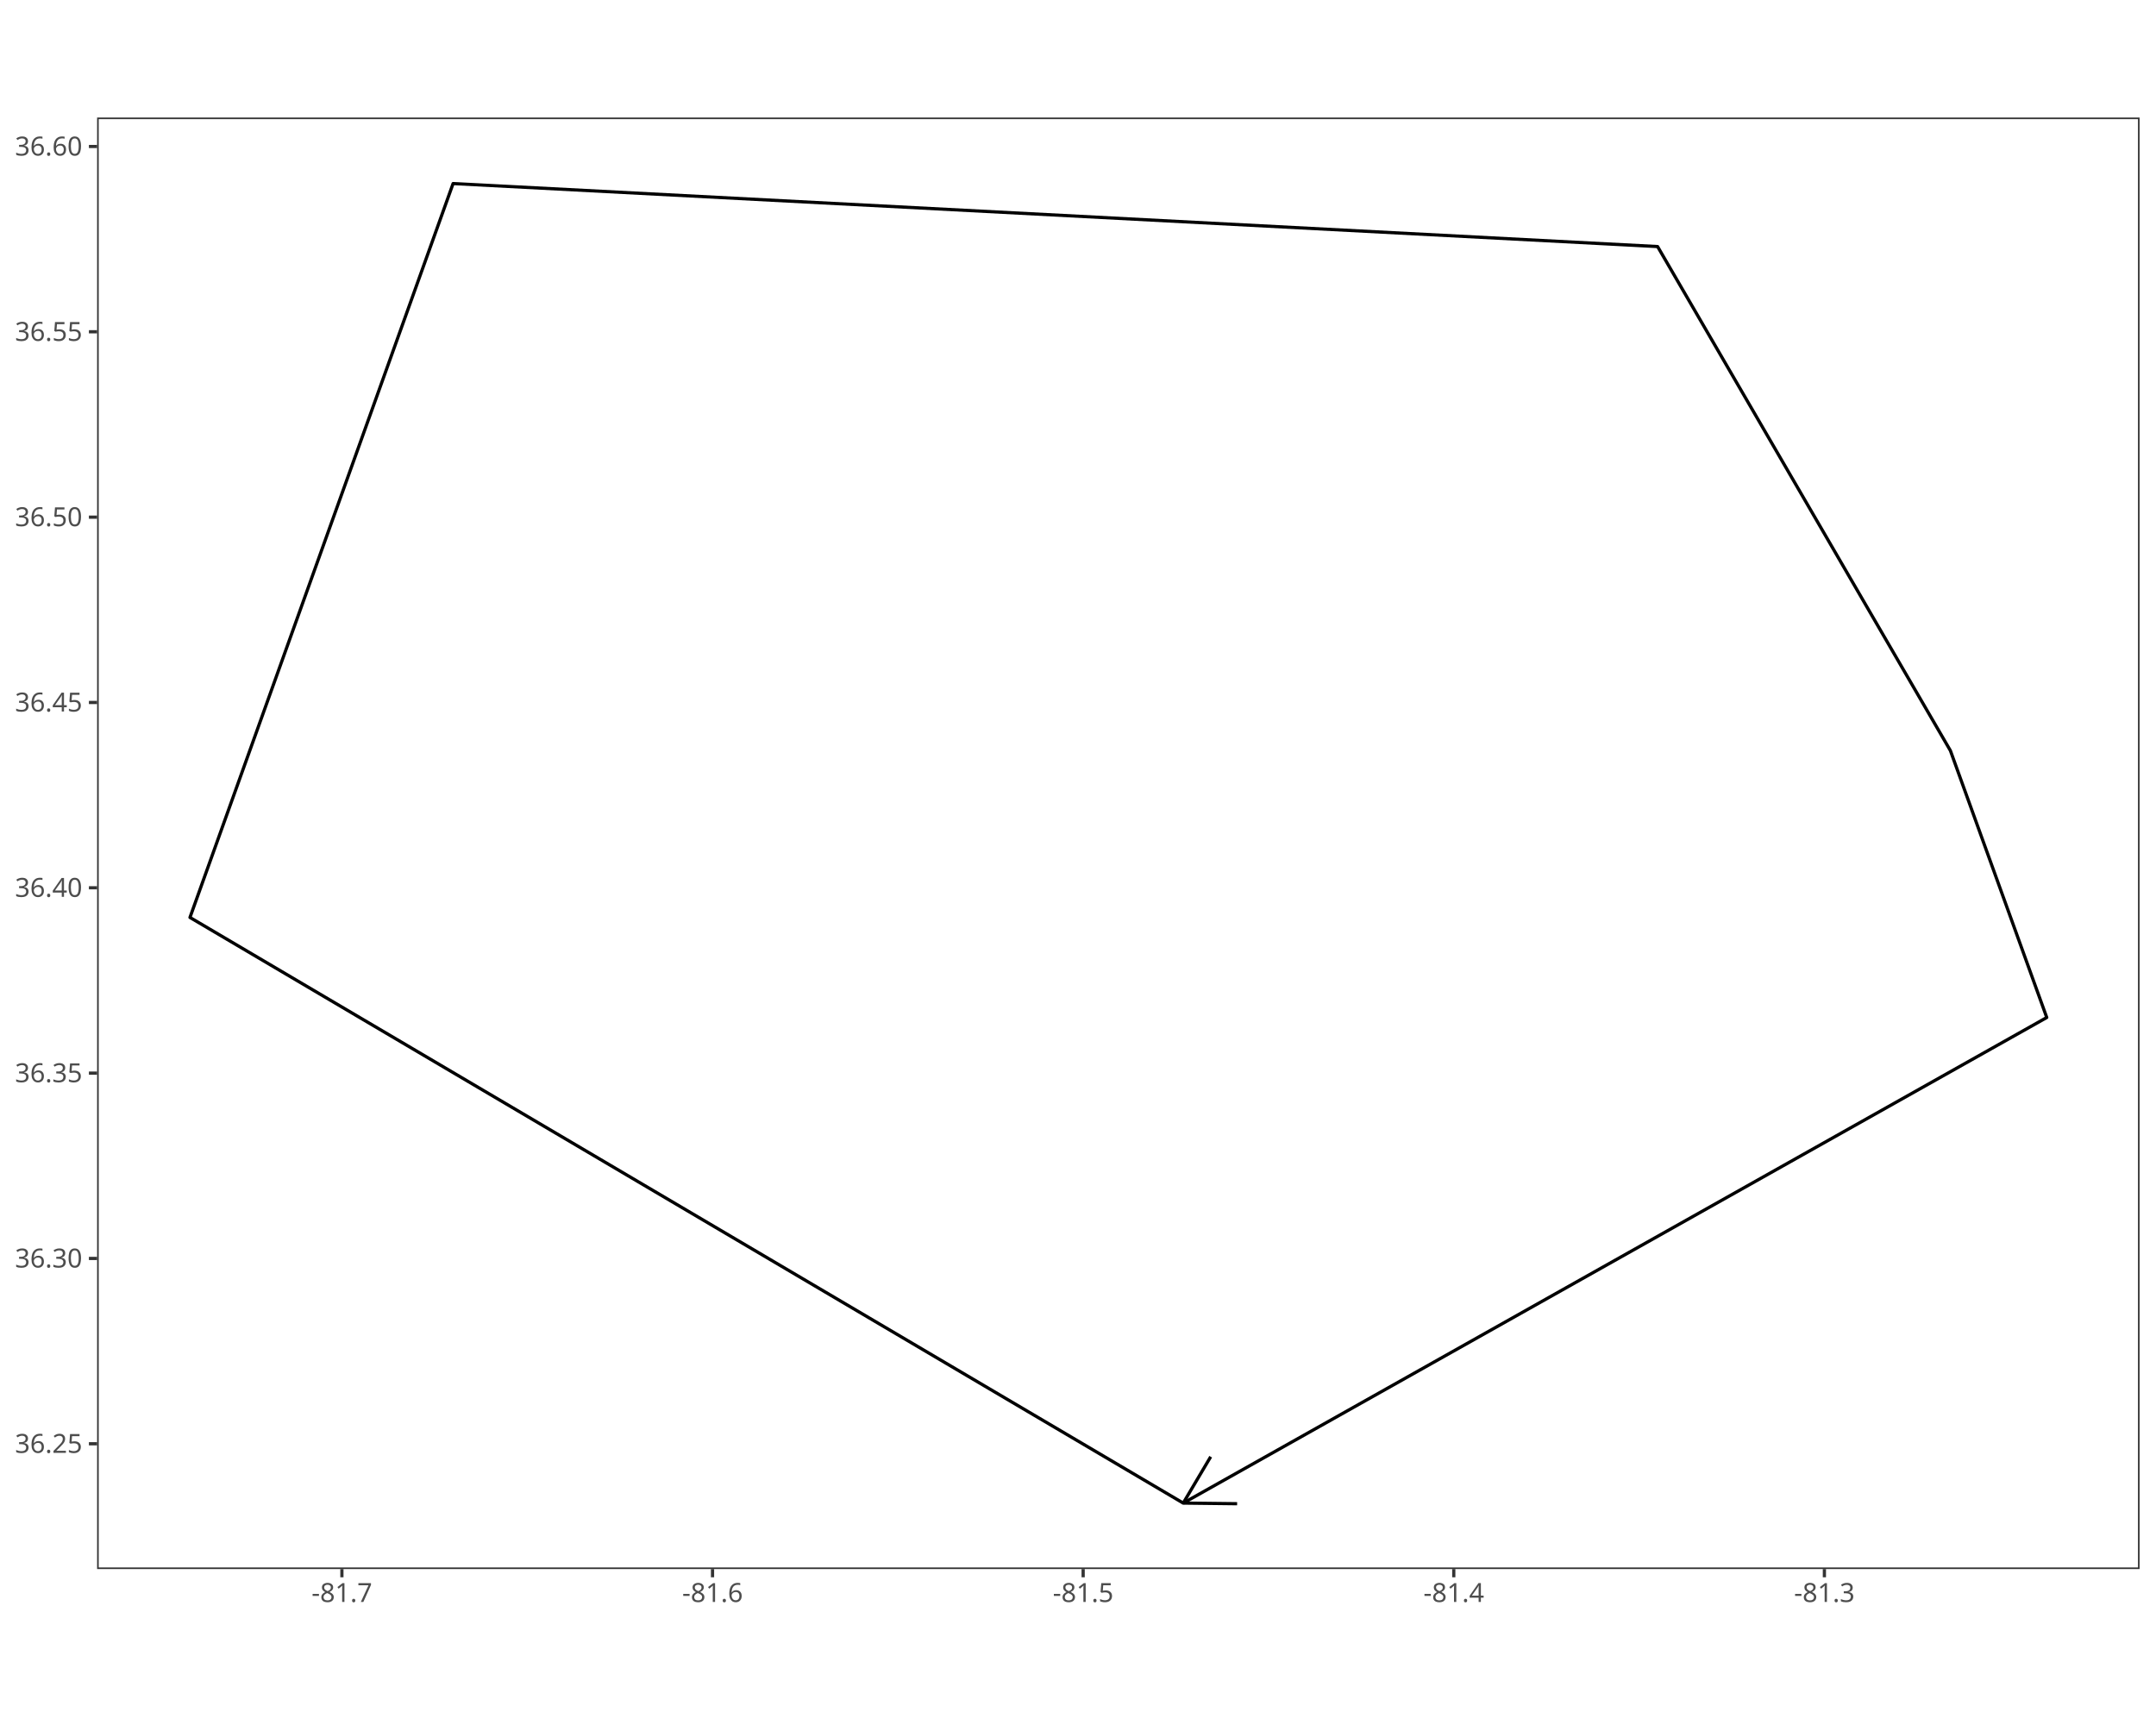
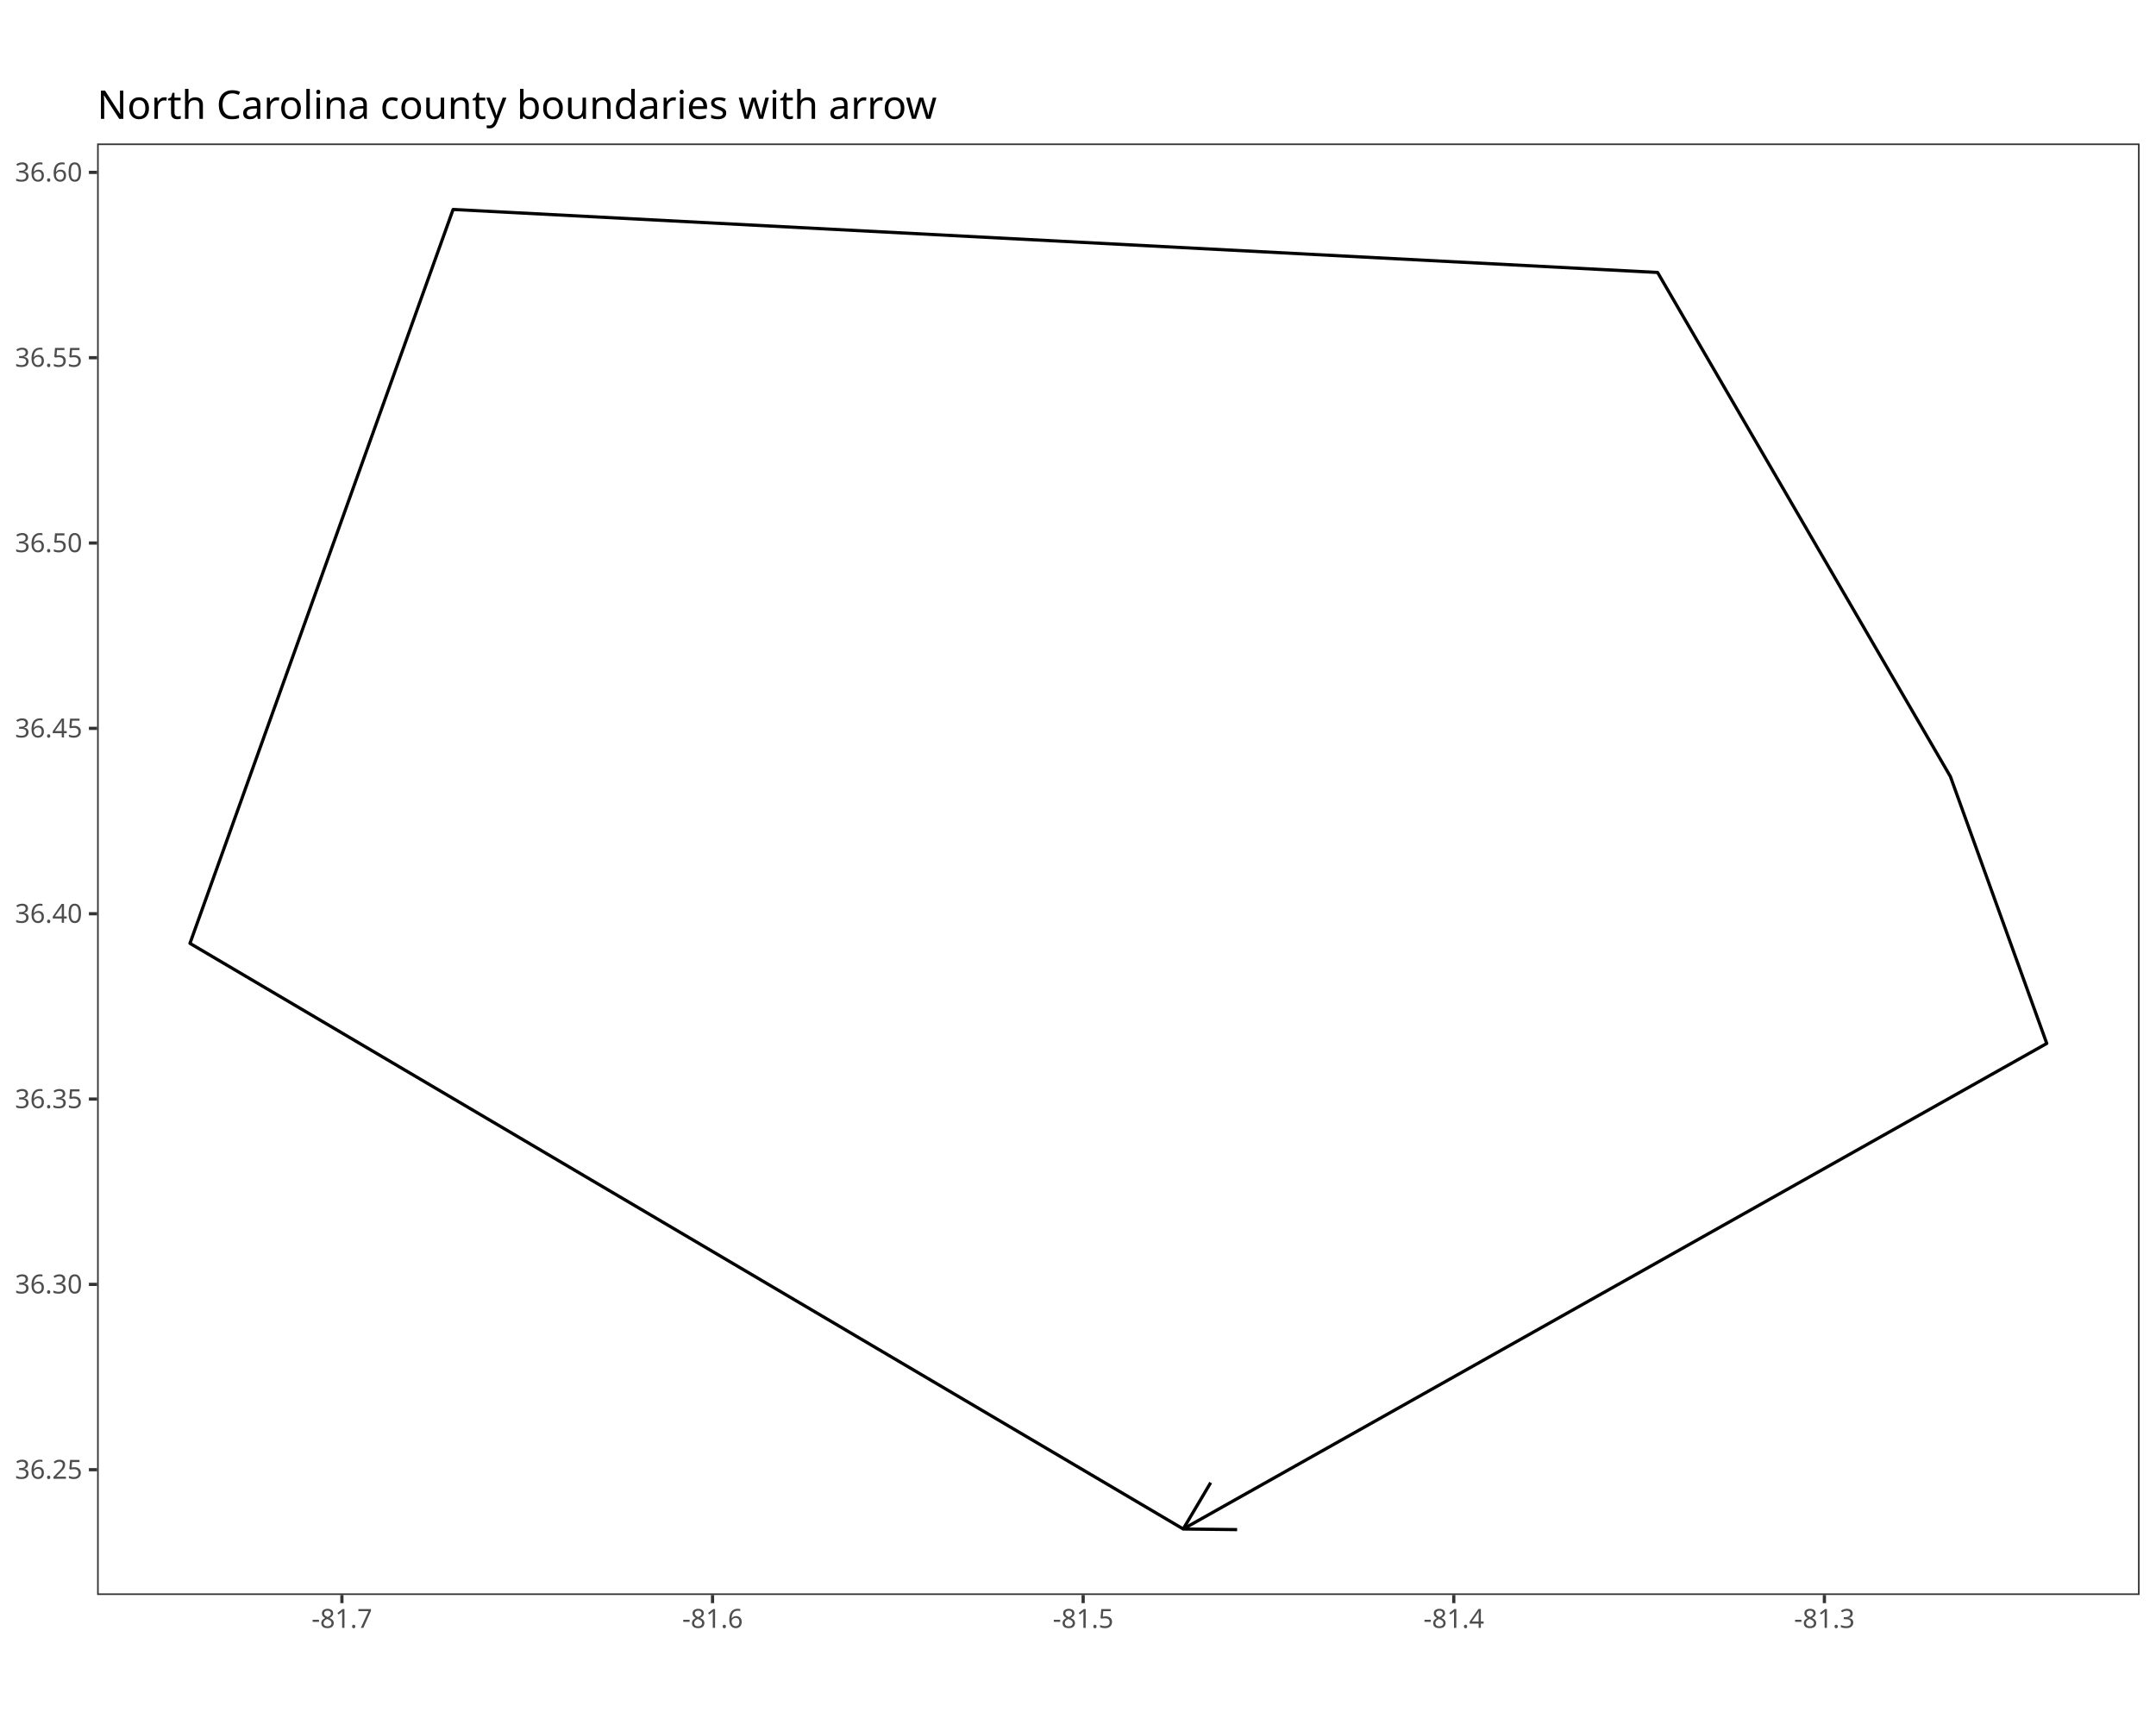
<svg xmlns="http://www.w3.org/2000/svg" class="svglite" data-engine-version="2.0" width="720.00pt" height="576.00pt" viewBox="0 0 720.00 576.00">
  <defs>
    <style type="text/css">
    .svglite line, .svglite polyline, .svglite polygon, .svglite path, .svglite rect, .svglite circle {
      fill: none;
      stroke: #000000;
      stroke-linecap: round;
      stroke-linejoin: round;
      stroke-miterlimit: 10.00;
    }
  </style>
  </defs>
  <rect width="100%" height="100%" style="stroke: none; fill: #FFFFFF;" />
  <defs>
    <clipPath id="cpMC4wMHw3MjAuMDB8MC4wMHw1NzYuMDA=">
      <rect x="0.00" y="0.00" width="720.00" height="576.00" />
    </clipPath>
  </defs>
  <g clip-path="url(#cpMC4wMHw3MjAuMDB8MC4wMHw1NzYuMDA=)">
</g>
  <defs>
-     <clipPath id="cpMC4wMHw3MjAuMDB8MzMuNzh8NTQyLjIy">
-       <rect x="0.00" y="33.78" width="720.00" height="508.45" />
+     <clipPath id="cpMC4wMHw3MjAuMDB8MjUuMTJ8NTUwLjg4">
+       <rect x="0.00" y="25.12" width="720.00" height="525.75" />
    </clipPath>
  </defs>
-   <g clip-path="url(#cpMC4wMHw3MjAuMDB8MzMuNzh8NTQyLjIy)">
-     <rect x="0.00" y="33.78" width="720.00" height="508.45" style="stroke-width: 1.07; stroke: #FFFFFF; fill: #FFFFFF;" />
+   <g clip-path="url(#cpMC4wMHw3MjAuMDB8MjUuMTJ8NTUwLjg4)">
+     <rect x="0.00" y="25.12" width="720.00" height="525.75" style="stroke-width: 1.07; stroke: #FFFFFF; fill: #FFFFFF;" />
  </g>
  <g clip-path="url(#cpMC4wMHw3MjAuMDB8MC4wMHw1NzYuMDA=)">
</g>
  <defs>
-     <clipPath id="cpMzIuNDN8NzE0LjUyfDM5LjI1fDUyMy45Mw==">
-       <rect x="32.43" y="39.25" width="682.09" height="484.68" />
+     <clipPath id="cpMzIuNDN8NzE0LjUyfDQ3LjkxfDUzMi41OA==">
+       <rect x="32.43" y="47.91" width="682.09" height="484.68" />
    </clipPath>
  </defs>
-   <g clip-path="url(#cpMzIuNDN8NzE0LjUyfDM5LjI1fDUyMy45Mw==)">
-     <rect x="32.43" y="39.25" width="682.09" height="484.68" style="stroke-width: 1.07; stroke: none; fill: #FFFFFF;" />
-     <polyline points="395.14,501.90 63.44,306.35 151.31,61.29 553.56,82.33 651.34,250.65 683.52,339.76 395.14,501.90 " style="stroke-width: 1.07; stroke-linecap: butt;" />
-     <polyline points="404.31,486.42 395.14,501.90 413.14,502.11 " style="stroke-width: 1.07; stroke-linecap: butt;" />
-     <rect x="32.43" y="39.25" width="682.09" height="484.68" style="stroke-width: 1.07; stroke: #333333;" />
+   <g clip-path="url(#cpMzIuNDN8NzE0LjUyfDQ3LjkxfDUzMi41OA==)">
+     <rect x="32.43" y="47.91" width="682.09" height="484.68" style="stroke-width: 1.07; stroke: none; fill: #FFFFFF;" />
+     <polyline points="395.14,510.55 63.44,315.00 151.31,69.94 553.56,90.98 651.34,259.30 683.52,348.42 395.14,510.55 " style="stroke-width: 1.07; stroke-linecap: butt;" />
+     <polyline points="404.31,495.07 395.14,510.55 413.14,510.76 " style="stroke-width: 1.07; stroke-linecap: butt;" />
+     <rect x="32.43" y="47.91" width="682.09" height="484.68" style="stroke-width: 1.07; stroke: #333333;" />
  </g>
  <g clip-path="url(#cpMC4wMHw3MjAuMDB8MC4wMHw1NzYuMDA=)">
-     <text x="27.50" y="485.13" text-anchor="end" style="font-size: 8.80px; fill: #4D4D4D; font-family: sans;" textLength="22.02px" lengthAdjust="spacingAndGlyphs">36.25</text>
-     <text x="27.50" y="423.24" text-anchor="end" style="font-size: 8.80px; fill: #4D4D4D; font-family: sans;" textLength="22.02px" lengthAdjust="spacingAndGlyphs">36.30</text>
-     <text x="27.50" y="361.36" text-anchor="end" style="font-size: 8.80px; fill: #4D4D4D; font-family: sans;" textLength="22.02px" lengthAdjust="spacingAndGlyphs">36.35</text>
-     <text x="27.50" y="299.47" text-anchor="end" style="font-size: 8.80px; fill: #4D4D4D; font-family: sans;" textLength="22.02px" lengthAdjust="spacingAndGlyphs">36.40</text>
-     <text x="27.50" y="237.59" text-anchor="end" style="font-size: 8.80px; fill: #4D4D4D; font-family: sans;" textLength="22.02px" lengthAdjust="spacingAndGlyphs">36.45</text>
-     <text x="27.50" y="175.70" text-anchor="end" style="font-size: 8.80px; fill: #4D4D4D; font-family: sans;" textLength="22.02px" lengthAdjust="spacingAndGlyphs">36.50</text>
-     <text x="27.50" y="113.82" text-anchor="end" style="font-size: 8.80px; fill: #4D4D4D; font-family: sans;" textLength="22.02px" lengthAdjust="spacingAndGlyphs">36.55</text>
-     <text x="27.50" y="51.94" text-anchor="end" style="font-size: 8.80px; fill: #4D4D4D; font-family: sans;" textLength="22.02px" lengthAdjust="spacingAndGlyphs">36.60</text>
-     <polyline points="29.69,482.10 32.43,482.10 " style="stroke-width: 1.07; stroke: #333333; stroke-linecap: butt;" />
-     <polyline points="29.69,420.21 32.43,420.21 " style="stroke-width: 1.07; stroke: #333333; stroke-linecap: butt;" />
-     <polyline points="29.69,358.33 32.43,358.33 " style="stroke-width: 1.07; stroke: #333333; stroke-linecap: butt;" />
-     <polyline points="29.69,296.44 32.43,296.44 " style="stroke-width: 1.07; stroke: #333333; stroke-linecap: butt;" />
-     <polyline points="29.69,234.56 32.43,234.56 " style="stroke-width: 1.07; stroke: #333333; stroke-linecap: butt;" />
-     <polyline points="29.69,172.68 32.43,172.68 " style="stroke-width: 1.07; stroke: #333333; stroke-linecap: butt;" />
-     <polyline points="29.69,110.79 32.43,110.79 " style="stroke-width: 1.07; stroke: #333333; stroke-linecap: butt;" />
-     <polyline points="29.69,48.91 32.43,48.91 " style="stroke-width: 1.07; stroke: #333333; stroke-linecap: butt;" />
-     <polyline points="114.18,526.67 114.18,523.93 " style="stroke-width: 1.07; stroke: #333333; stroke-linecap: butt;" />
-     <polyline points="237.95,526.67 237.95,523.93 " style="stroke-width: 1.07; stroke: #333333; stroke-linecap: butt;" />
-     <polyline points="361.72,526.67 361.72,523.93 " style="stroke-width: 1.07; stroke: #333333; stroke-linecap: butt;" />
-     <polyline points="485.49,526.67 485.49,523.93 " style="stroke-width: 1.07; stroke: #333333; stroke-linecap: butt;" />
-     <polyline points="609.26,526.67 609.26,523.93 " style="stroke-width: 1.07; stroke: #333333; stroke-linecap: butt;" />
-     <text x="114.18" y="534.92" text-anchor="middle" style="font-size: 8.80px; fill: #4D4D4D; font-family: sans;" textLength="20.06px" lengthAdjust="spacingAndGlyphs">-81.7</text>
-     <text x="237.95" y="534.92" text-anchor="middle" style="font-size: 8.80px; fill: #4D4D4D; font-family: sans;" textLength="20.06px" lengthAdjust="spacingAndGlyphs">-81.6</text>
-     <text x="361.72" y="534.92" text-anchor="middle" style="font-size: 8.80px; fill: #4D4D4D; font-family: sans;" textLength="20.06px" lengthAdjust="spacingAndGlyphs">-81.5</text>
-     <text x="485.49" y="534.92" text-anchor="middle" style="font-size: 8.80px; fill: #4D4D4D; font-family: sans;" textLength="20.06px" lengthAdjust="spacingAndGlyphs">-81.4</text>
-     <text x="609.26" y="534.92" text-anchor="middle" style="font-size: 8.80px; fill: #4D4D4D; font-family: sans;" textLength="20.06px" lengthAdjust="spacingAndGlyphs">-81.3</text>
+     <text x="27.50" y="493.78" text-anchor="end" style="font-size: 8.80px; fill: #4D4D4D; font-family: sans;" textLength="22.02px" lengthAdjust="spacingAndGlyphs">36.25</text>
+     <text x="27.50" y="431.89" text-anchor="end" style="font-size: 8.80px; fill: #4D4D4D; font-family: sans;" textLength="22.02px" lengthAdjust="spacingAndGlyphs">36.30</text>
+     <text x="27.50" y="370.01" text-anchor="end" style="font-size: 8.80px; fill: #4D4D4D; font-family: sans;" textLength="22.02px" lengthAdjust="spacingAndGlyphs">36.35</text>
+     <text x="27.50" y="308.13" text-anchor="end" style="font-size: 8.80px; fill: #4D4D4D; font-family: sans;" textLength="22.02px" lengthAdjust="spacingAndGlyphs">36.40</text>
+     <text x="27.50" y="246.24" text-anchor="end" style="font-size: 8.80px; fill: #4D4D4D; font-family: sans;" textLength="22.02px" lengthAdjust="spacingAndGlyphs">36.45</text>
+     <text x="27.50" y="184.36" text-anchor="end" style="font-size: 8.80px; fill: #4D4D4D; font-family: sans;" textLength="22.02px" lengthAdjust="spacingAndGlyphs">36.50</text>
+     <text x="27.50" y="122.47" text-anchor="end" style="font-size: 8.80px; fill: #4D4D4D; font-family: sans;" textLength="22.02px" lengthAdjust="spacingAndGlyphs">36.55</text>
+     <text x="27.50" y="60.59" text-anchor="end" style="font-size: 8.80px; fill: #4D4D4D; font-family: sans;" textLength="22.02px" lengthAdjust="spacingAndGlyphs">36.60</text>
+     <polyline points="29.69,490.75 32.43,490.75 " style="stroke-width: 1.07; stroke: #333333; stroke-linecap: butt;" />
+     <polyline points="29.69,428.87 32.43,428.87 " style="stroke-width: 1.07; stroke: #333333; stroke-linecap: butt;" />
+     <polyline points="29.69,366.98 32.43,366.98 " style="stroke-width: 1.07; stroke: #333333; stroke-linecap: butt;" />
+     <polyline points="29.69,305.10 32.43,305.10 " style="stroke-width: 1.07; stroke: #333333; stroke-linecap: butt;" />
+     <polyline points="29.69,243.21 32.43,243.21 " style="stroke-width: 1.07; stroke: #333333; stroke-linecap: butt;" />
+     <polyline points="29.69,181.33 32.43,181.33 " style="stroke-width: 1.07; stroke: #333333; stroke-linecap: butt;" />
+     <polyline points="29.69,119.44 32.43,119.44 " style="stroke-width: 1.07; stroke: #333333; stroke-linecap: butt;" />
+     <polyline points="29.69,57.56 32.43,57.56 " style="stroke-width: 1.07; stroke: #333333; stroke-linecap: butt;" />
+     <polyline points="114.18,535.32 114.18,532.58 " style="stroke-width: 1.07; stroke: #333333; stroke-linecap: butt;" />
+     <polyline points="237.95,535.32 237.95,532.58 " style="stroke-width: 1.07; stroke: #333333; stroke-linecap: butt;" />
+     <polyline points="361.72,535.32 361.72,532.58 " style="stroke-width: 1.07; stroke: #333333; stroke-linecap: butt;" />
+     <polyline points="485.49,535.32 485.49,532.58 " style="stroke-width: 1.07; stroke: #333333; stroke-linecap: butt;" />
+     <polyline points="609.26,535.32 609.26,532.58 " style="stroke-width: 1.07; stroke: #333333; stroke-linecap: butt;" />
+     <text x="114.18" y="543.57" text-anchor="middle" style="font-size: 8.80px; fill: #4D4D4D; font-family: sans;" textLength="20.06px" lengthAdjust="spacingAndGlyphs">-81.7</text>
+     <text x="237.95" y="543.57" text-anchor="middle" style="font-size: 8.80px; fill: #4D4D4D; font-family: sans;" textLength="20.06px" lengthAdjust="spacingAndGlyphs">-81.6</text>
+     <text x="361.72" y="543.57" text-anchor="middle" style="font-size: 8.80px; fill: #4D4D4D; font-family: sans;" textLength="20.06px" lengthAdjust="spacingAndGlyphs">-81.5</text>
+     <text x="485.49" y="543.57" text-anchor="middle" style="font-size: 8.80px; fill: #4D4D4D; font-family: sans;" textLength="20.06px" lengthAdjust="spacingAndGlyphs">-81.4</text>
+     <text x="609.26" y="543.57" text-anchor="middle" style="font-size: 8.80px; fill: #4D4D4D; font-family: sans;" textLength="20.06px" lengthAdjust="spacingAndGlyphs">-81.3</text>
+     <text x="32.43" y="39.69" style="font-size: 13.20px; font-family: sans;" textLength="260.49px" lengthAdjust="spacingAndGlyphs">North Carolina county boundaries with arrow</text>
  </g>
</svg>
